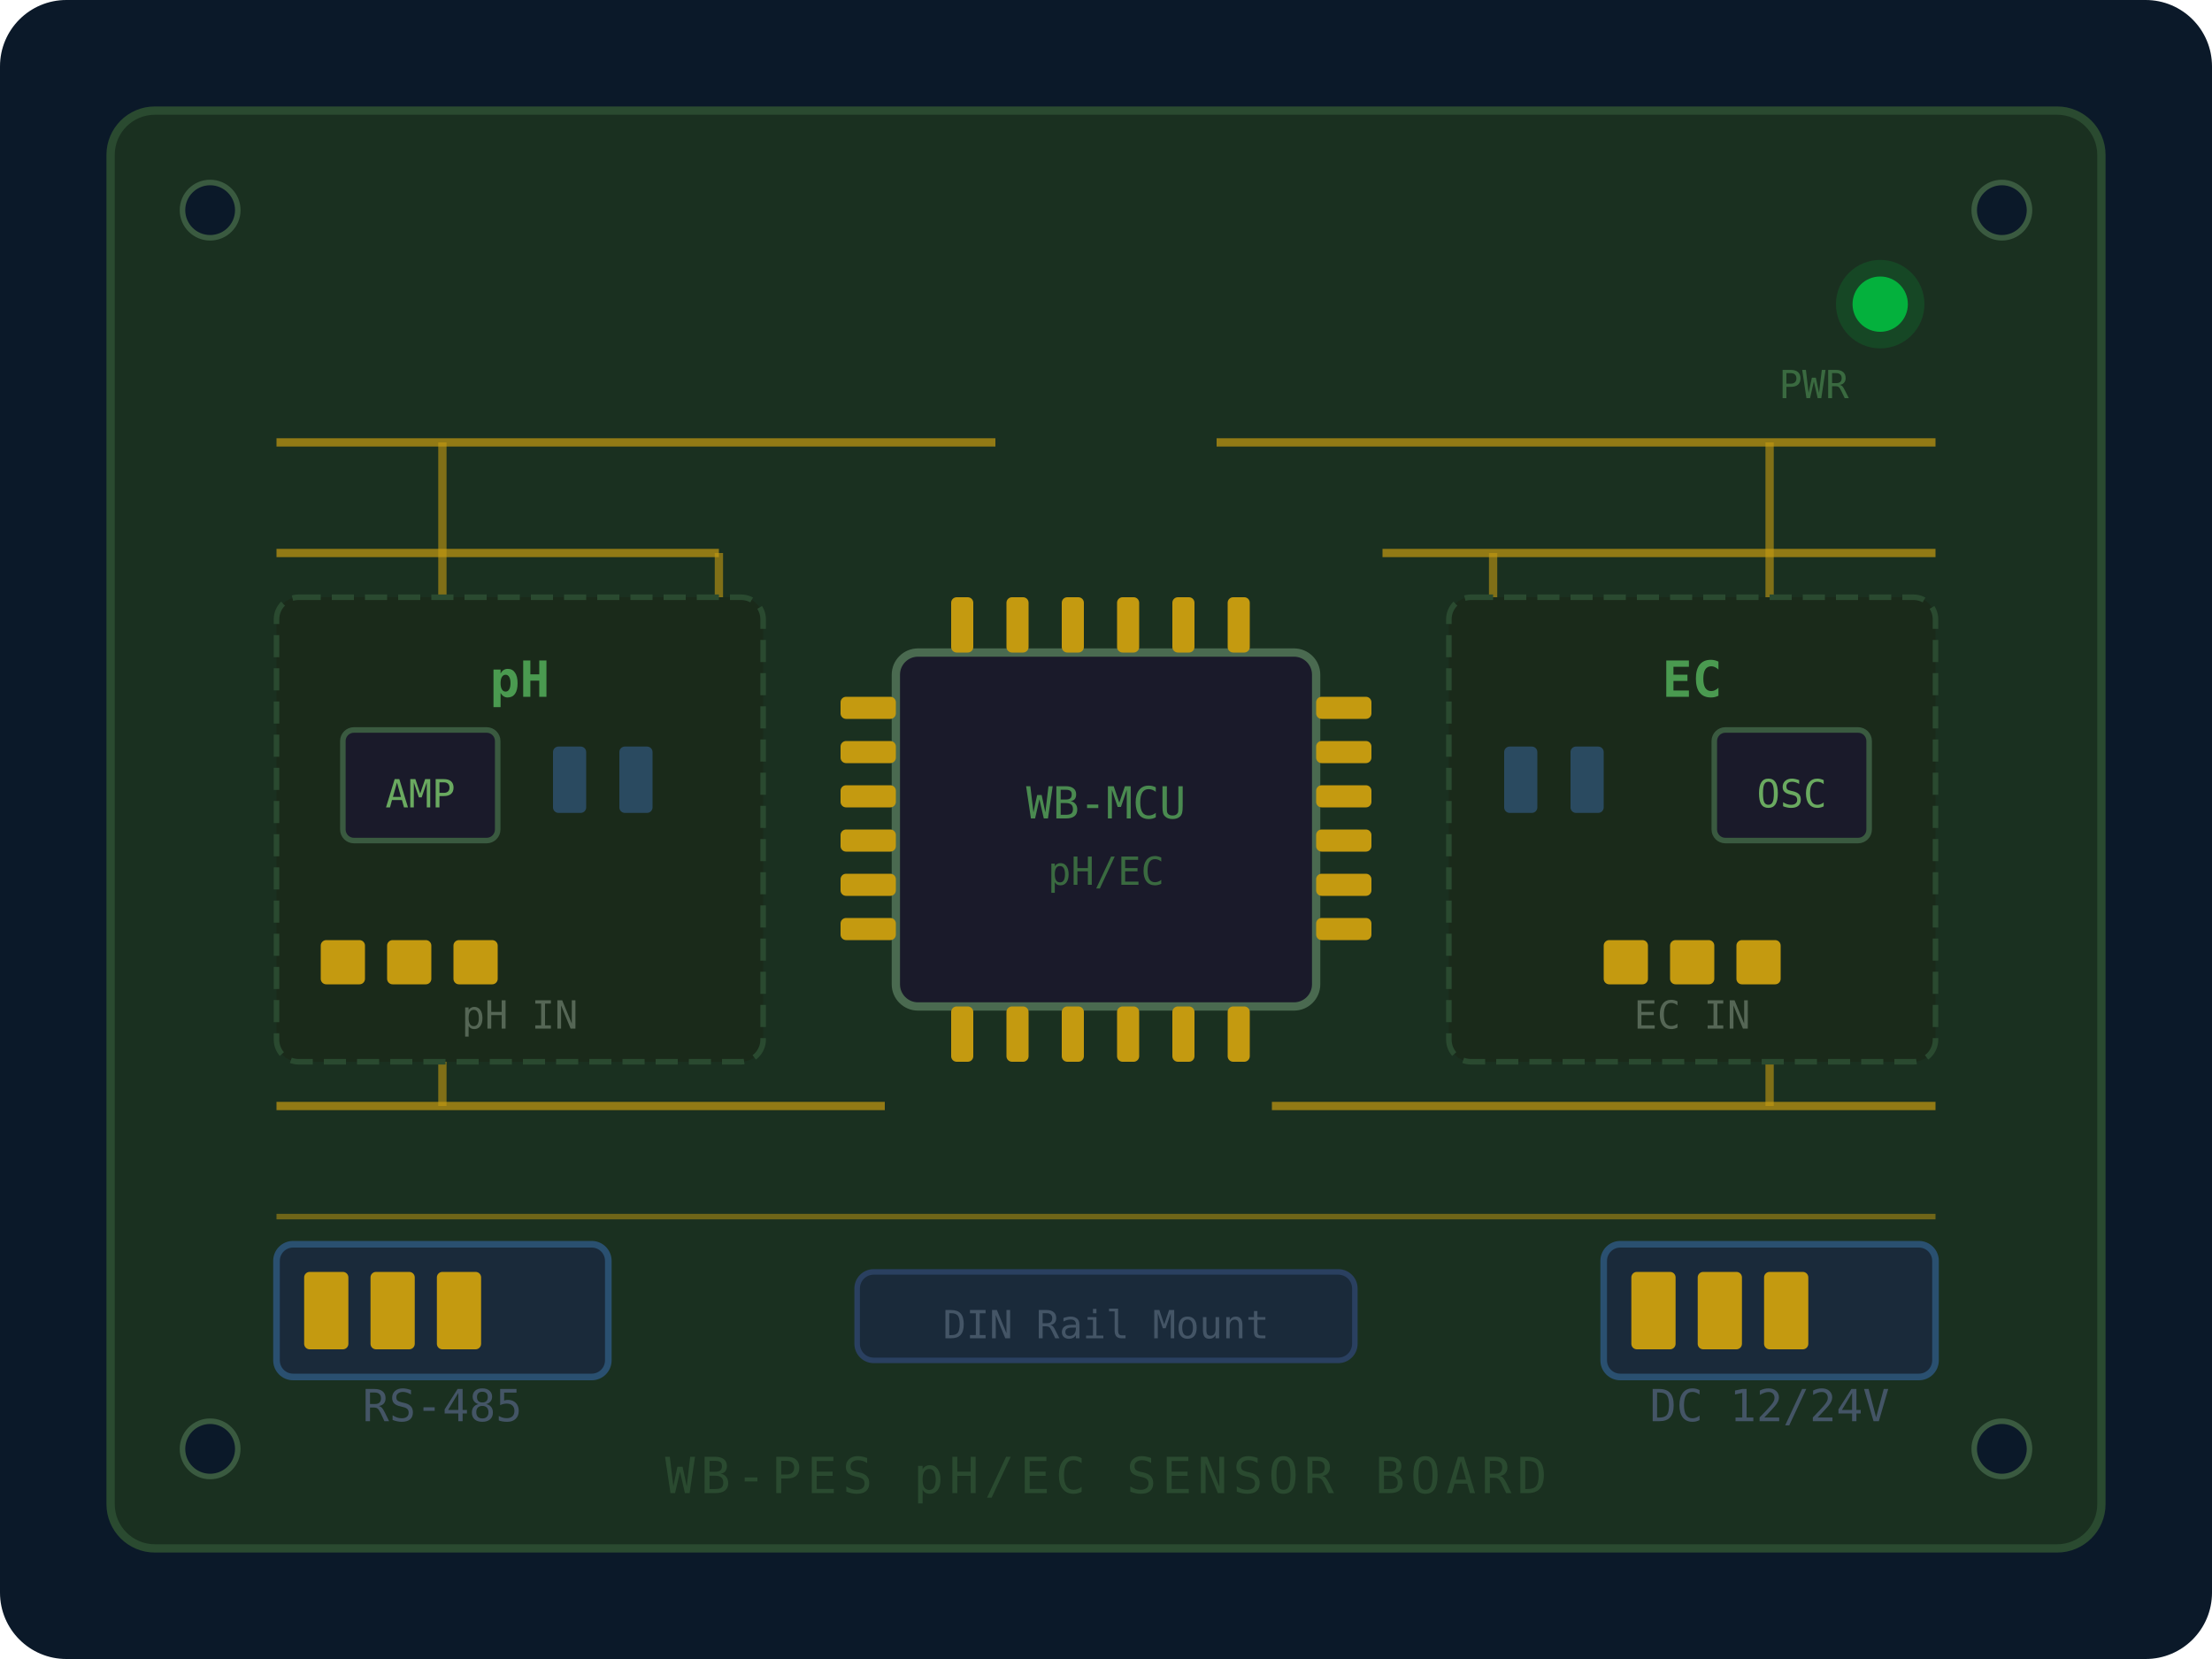
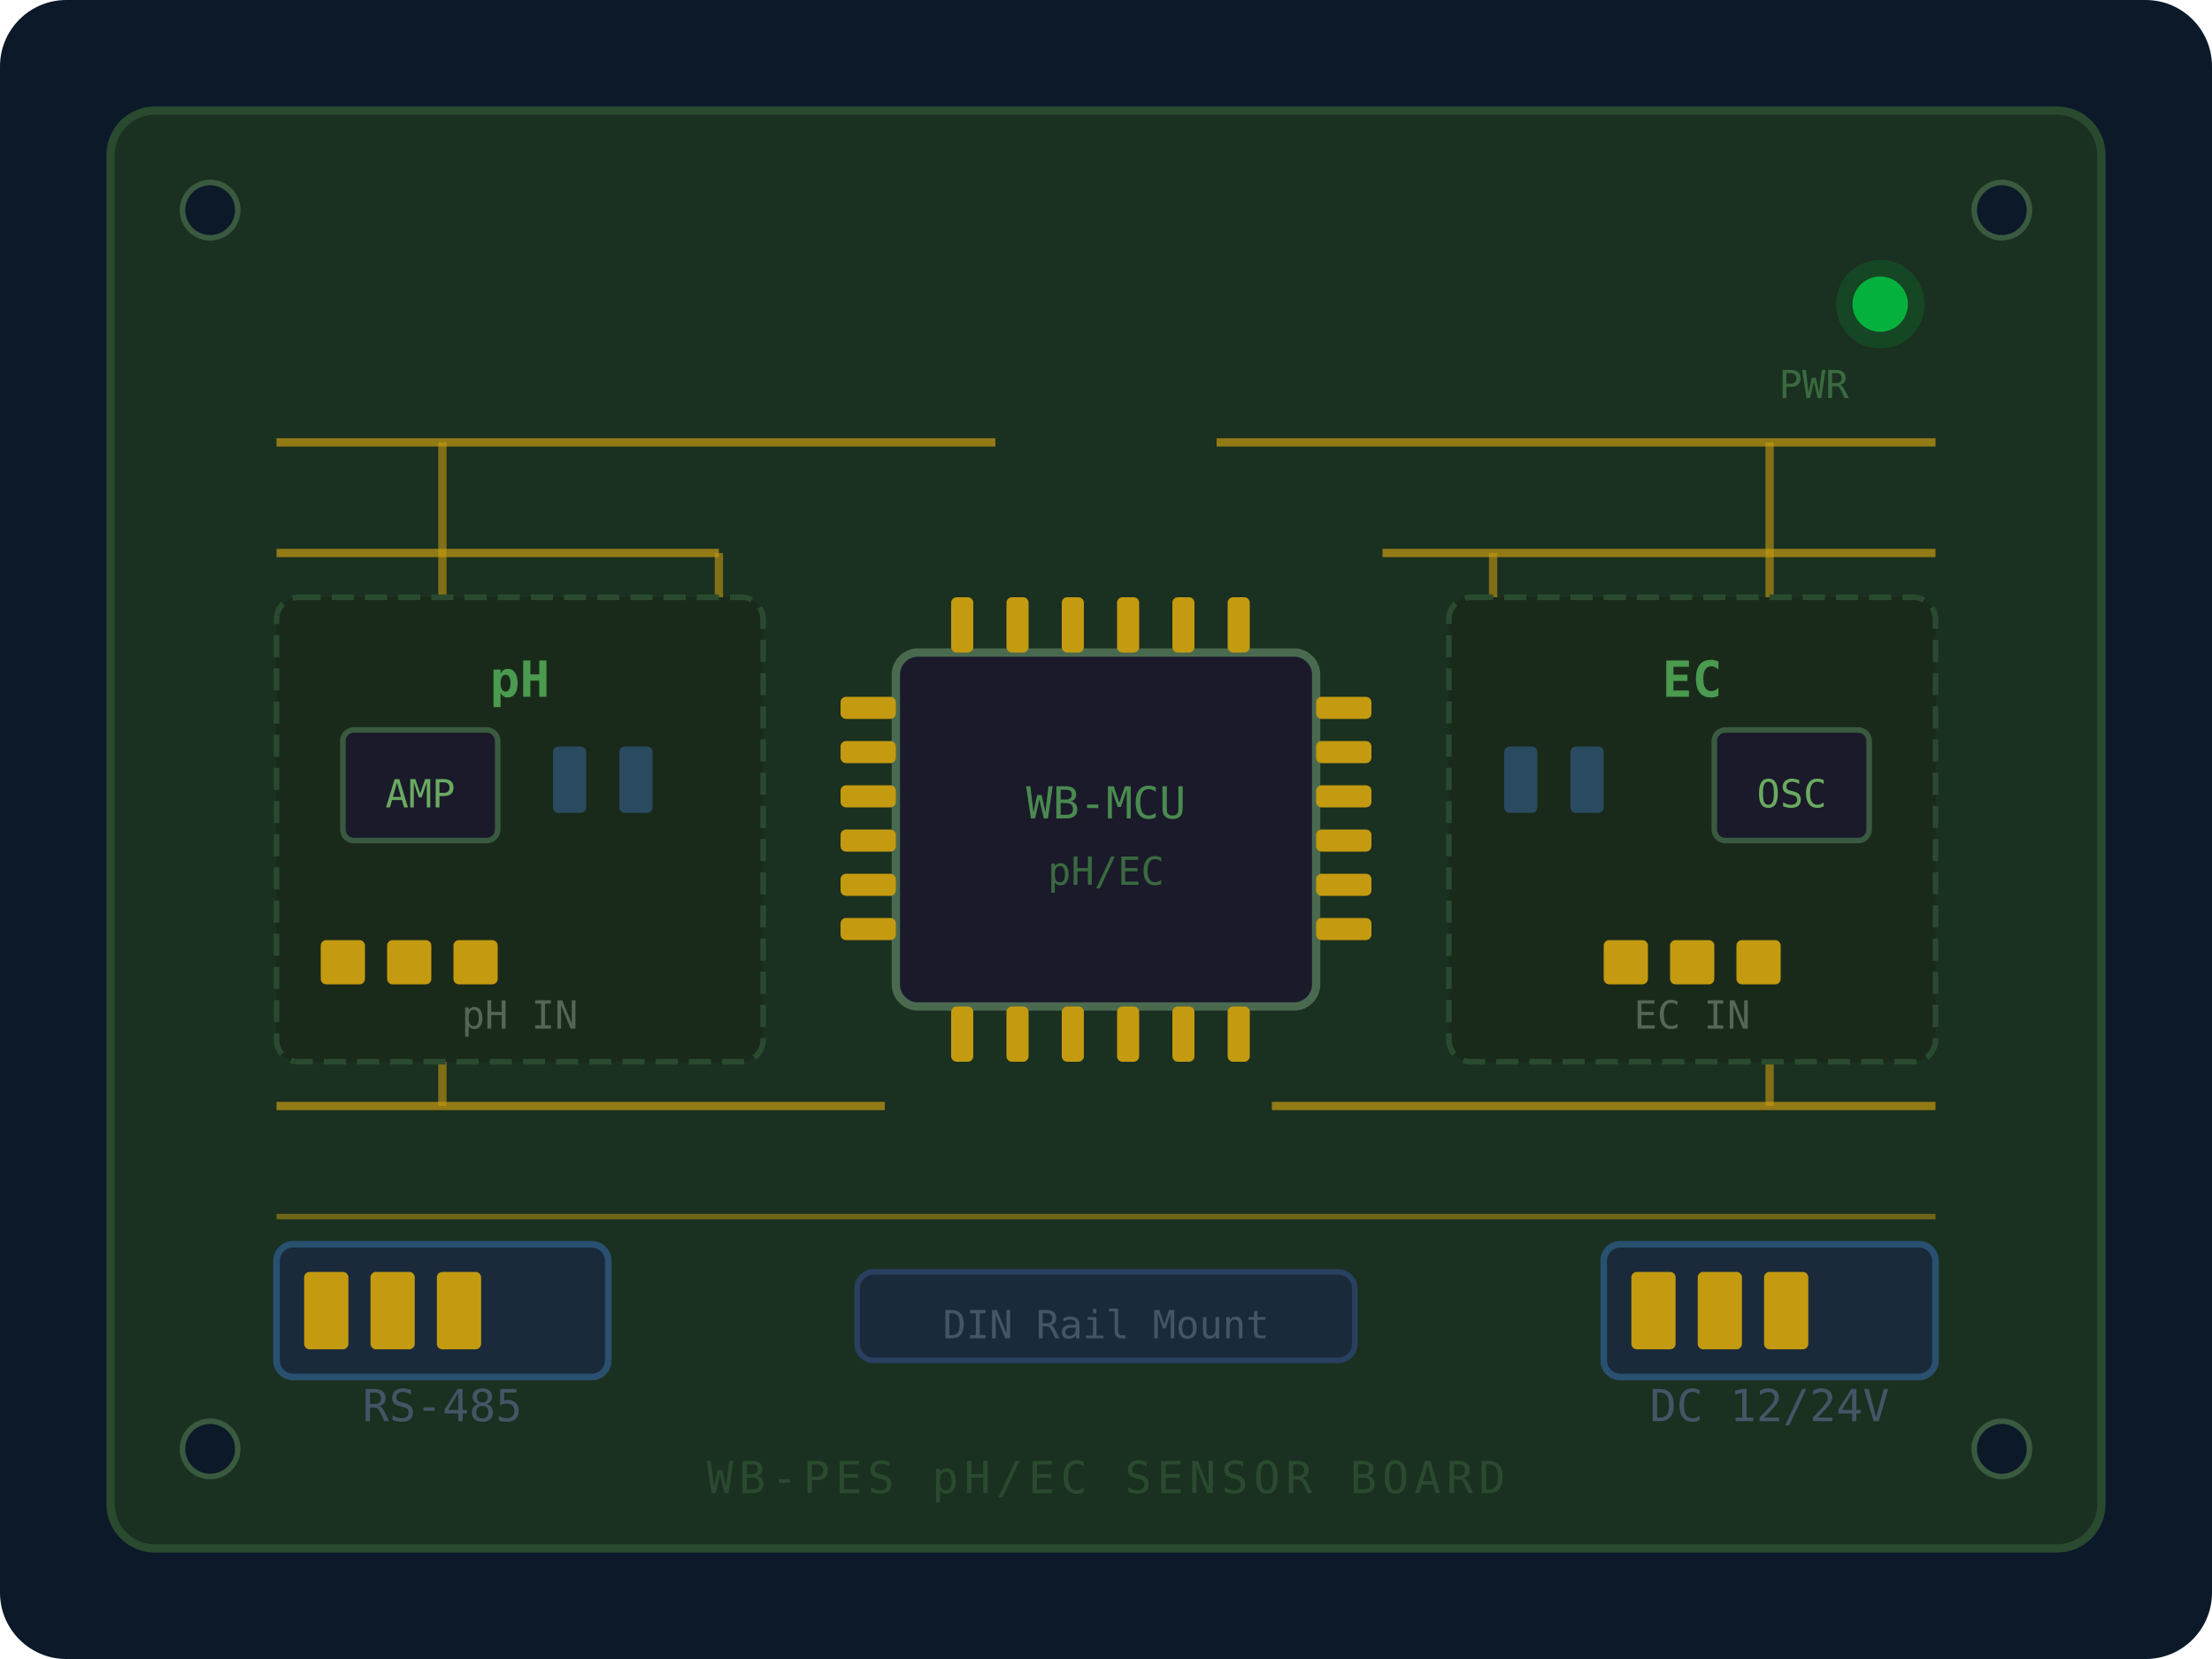
<svg xmlns="http://www.w3.org/2000/svg" viewBox="0 0 400 300">
  <rect width="400" height="300" fill="#0B1929" rx="12" />
  <rect x="20" y="20" width="360" height="260" rx="8" fill="#1a3020" stroke="#2a4a30" stroke-width="1.5" />
  <circle cx="38" cy="38" r="5" fill="#0B1929" stroke="#3a5a40" stroke-width="1" />
  <circle cx="362" cy="38" r="5" fill="#0B1929" stroke="#3a5a40" stroke-width="1" />
  <circle cx="38" cy="262" r="5" fill="#0B1929" stroke="#3a5a40" stroke-width="1" />
  <circle cx="362" cy="262" r="5" fill="#0B1929" stroke="#3a5a40" stroke-width="1" />
  <line x1="50" y1="80" x2="180" y2="80" stroke="#c49a10" stroke-width="1.5" opacity="0.7" />
  <line x1="50" y1="100" x2="130" y2="100" stroke="#c49a10" stroke-width="1.5" opacity="0.7" />
  <line x1="220" y1="80" x2="350" y2="80" stroke="#c49a10" stroke-width="1.5" opacity="0.7" />
  <line x1="250" y1="100" x2="350" y2="100" stroke="#c49a10" stroke-width="1.5" opacity="0.7" />
  <line x1="50" y1="200" x2="160" y2="200" stroke="#c49a10" stroke-width="1.5" opacity="0.7" />
  <line x1="230" y1="200" x2="350" y2="200" stroke="#c49a10" stroke-width="1.5" opacity="0.7" />
  <line x1="50" y1="220" x2="350" y2="220" stroke="#c49a10" stroke-width="1" opacity="0.5" />
  <line x1="80" y1="80" x2="80" y2="200" stroke="#c49a10" stroke-width="1.5" opacity="0.6" />
  <line x1="130" y1="100" x2="130" y2="160" stroke="#c49a10" stroke-width="1.5" opacity="0.6" />
  <line x1="320" y1="80" x2="320" y2="200" stroke="#c49a10" stroke-width="1.5" opacity="0.6" />
  <line x1="270" y1="100" x2="270" y2="160" stroke="#c49a10" stroke-width="1.5" opacity="0.6" />
  <rect x="162" y="118" width="76" height="64" rx="4" fill="#1a1a2a" stroke="#4a6a50" stroke-width="1.5" />
  <rect x="152" y="126" width="10" height="4" rx="1" fill="#c49a10" />
  <rect x="152" y="134" width="10" height="4" rx="1" fill="#c49a10" />
  <rect x="152" y="142" width="10" height="4" rx="1" fill="#c49a10" />
  <rect x="152" y="150" width="10" height="4" rx="1" fill="#c49a10" />
  <rect x="152" y="158" width="10" height="4" rx="1" fill="#c49a10" />
  <rect x="152" y="166" width="10" height="4" rx="1" fill="#c49a10" />
  <rect x="238" y="126" width="10" height="4" rx="1" fill="#c49a10" />
  <rect x="238" y="134" width="10" height="4" rx="1" fill="#c49a10" />
  <rect x="238" y="142" width="10" height="4" rx="1" fill="#c49a10" />
  <rect x="238" y="150" width="10" height="4" rx="1" fill="#c49a10" />
  <rect x="238" y="158" width="10" height="4" rx="1" fill="#c49a10" />
  <rect x="238" y="166" width="10" height="4" rx="1" fill="#c49a10" />
  <rect x="172" y="108" width="4" height="10" rx="1" fill="#c49a10" />
  <rect x="182" y="108" width="4" height="10" rx="1" fill="#c49a10" />
  <rect x="192" y="108" width="4" height="10" rx="1" fill="#c49a10" />
  <rect x="202" y="108" width="4" height="10" rx="1" fill="#c49a10" />
  <rect x="212" y="108" width="4" height="10" rx="1" fill="#c49a10" />
  <rect x="222" y="108" width="4" height="10" rx="1" fill="#c49a10" />
  <rect x="172" y="182" width="4" height="10" rx="1" fill="#c49a10" />
  <rect x="182" y="182" width="4" height="10" rx="1" fill="#c49a10" />
  <rect x="192" y="182" width="4" height="10" rx="1" fill="#c49a10" />
  <rect x="202" y="182" width="4" height="10" rx="1" fill="#c49a10" />
  <rect x="212" y="182" width="4" height="10" rx="1" fill="#c49a10" />
  <rect x="222" y="182" width="4" height="10" rx="1" fill="#c49a10" />
  <text x="200" y="148" text-anchor="middle" fill="#4a8a50" font-size="8" font-family="monospace">WB-MCU</text>
  <text x="200" y="160" text-anchor="middle" fill="#3a6a40" font-size="7" font-family="monospace">pH/EC</text>
  <rect x="50" y="108" width="88" height="84" rx="4" fill="#1a2a1a" stroke="#2a4a30" stroke-width="1" stroke-dasharray="4 2" />
  <text x="94" y="126" text-anchor="middle" fill="#4a9a50" font-size="9" font-family="monospace" font-weight="bold">pH</text>
  <rect x="62" y="132" width="28" height="20" rx="2" fill="#1a1a2a" stroke="#3a5a40" stroke-width="1" />
  <text x="76" y="146" text-anchor="middle" fill="#6aaa60" font-size="7" font-family="monospace">AMP</text>
  <rect x="100" y="135" width="6" height="12" rx="1" fill="#2a4a60" />
  <rect x="112" y="135" width="6" height="12" rx="1" fill="#2a4a60" />
  <rect x="58" y="170" width="8" height="8" rx="1" fill="#c49a10" />
  <rect x="70" y="170" width="8" height="8" rx="1" fill="#c49a10" />
  <rect x="82" y="170" width="8" height="8" rx="1" fill="#c49a10" />
  <text x="94" y="186" text-anchor="middle" fill="#556655" font-size="7" font-family="monospace">pH IN</text>
  <rect x="262" y="108" width="88" height="84" rx="4" fill="#1a2a1a" stroke="#2a4a30" stroke-width="1" stroke-dasharray="4 2" />
  <text x="306" y="126" text-anchor="middle" fill="#4a9a50" font-size="9" font-family="monospace" font-weight="bold">EC</text>
  <rect x="310" y="132" width="28" height="20" rx="2" fill="#1a1a2a" stroke="#3a5a40" stroke-width="1" />
  <text x="324" y="146" text-anchor="middle" fill="#6aaa60" font-size="7" font-family="monospace">OSC</text>
  <rect x="272" y="135" width="6" height="12" rx="1" fill="#2a4a60" />
  <rect x="284" y="135" width="6" height="12" rx="1" fill="#2a4a60" />
  <rect x="290" y="170" width="8" height="8" rx="1" fill="#c49a10" />
  <rect x="302" y="170" width="8" height="8" rx="1" fill="#c49a10" />
  <rect x="314" y="170" width="8" height="8" rx="1" fill="#c49a10" />
  <text x="306" y="186" text-anchor="middle" fill="#556655" font-size="7" font-family="monospace">EC IN</text>
  <rect x="50" y="225" width="60" height="24" rx="3" fill="#1a2a3a" stroke="#2a5070" stroke-width="1.2" />
  <rect x="55" y="230" width="8" height="14" rx="1" fill="#c49a10" />
  <rect x="67" y="230" width="8" height="14" rx="1" fill="#c49a10" />
  <rect x="79" y="230" width="8" height="14" rx="1" fill="#c49a10" />
  <text x="80" y="257" text-anchor="middle" fill="#445566" font-size="8" font-family="monospace">RS-485</text>
  <rect x="290" y="225" width="60" height="24" rx="3" fill="#1a2a3a" stroke="#2a5070" stroke-width="1.2" />
  <rect x="295" y="230" width="8" height="14" rx="1" fill="#c49a10" />
  <rect x="307" y="230" width="8" height="14" rx="1" fill="#c49a10" />
  <rect x="319" y="230" width="8" height="14" rx="1" fill="#c49a10" />
  <text x="320" y="257" text-anchor="middle" fill="#445566" font-size="8" font-family="monospace">DC 12/24V</text>
-   <text x="200" y="270" text-anchor="middle" fill="#2a4a30" font-size="9" font-family="monospace" letter-spacing="1">WB-PES  pH/EC SENSOR BOARD</text>
+   <text x="200" y="270" text-anchor="middle" fill="#2a4a30" font-size="8" font-family="monospace" letter-spacing="1">WB-PES  pH/EC SENSOR BOARD</text>
  <circle cx="340" cy="55" r="5" fill="#00cc44" opacity="0.8" />
  <circle cx="340" cy="55" r="8" fill="#00cc44" opacity="0.15" />
  <text x="328" y="72" text-anchor="middle" fill="#3a6a40" font-size="7" font-family="monospace">PWR</text>
  <rect x="155" y="230" width="90" height="16" rx="3" fill="#1a2a3a" stroke="#2a4060" stroke-width="1" />
  <text x="200" y="242" text-anchor="middle" fill="#445566" font-size="7" font-family="monospace">DIN Rail Mount</text>
</svg>
